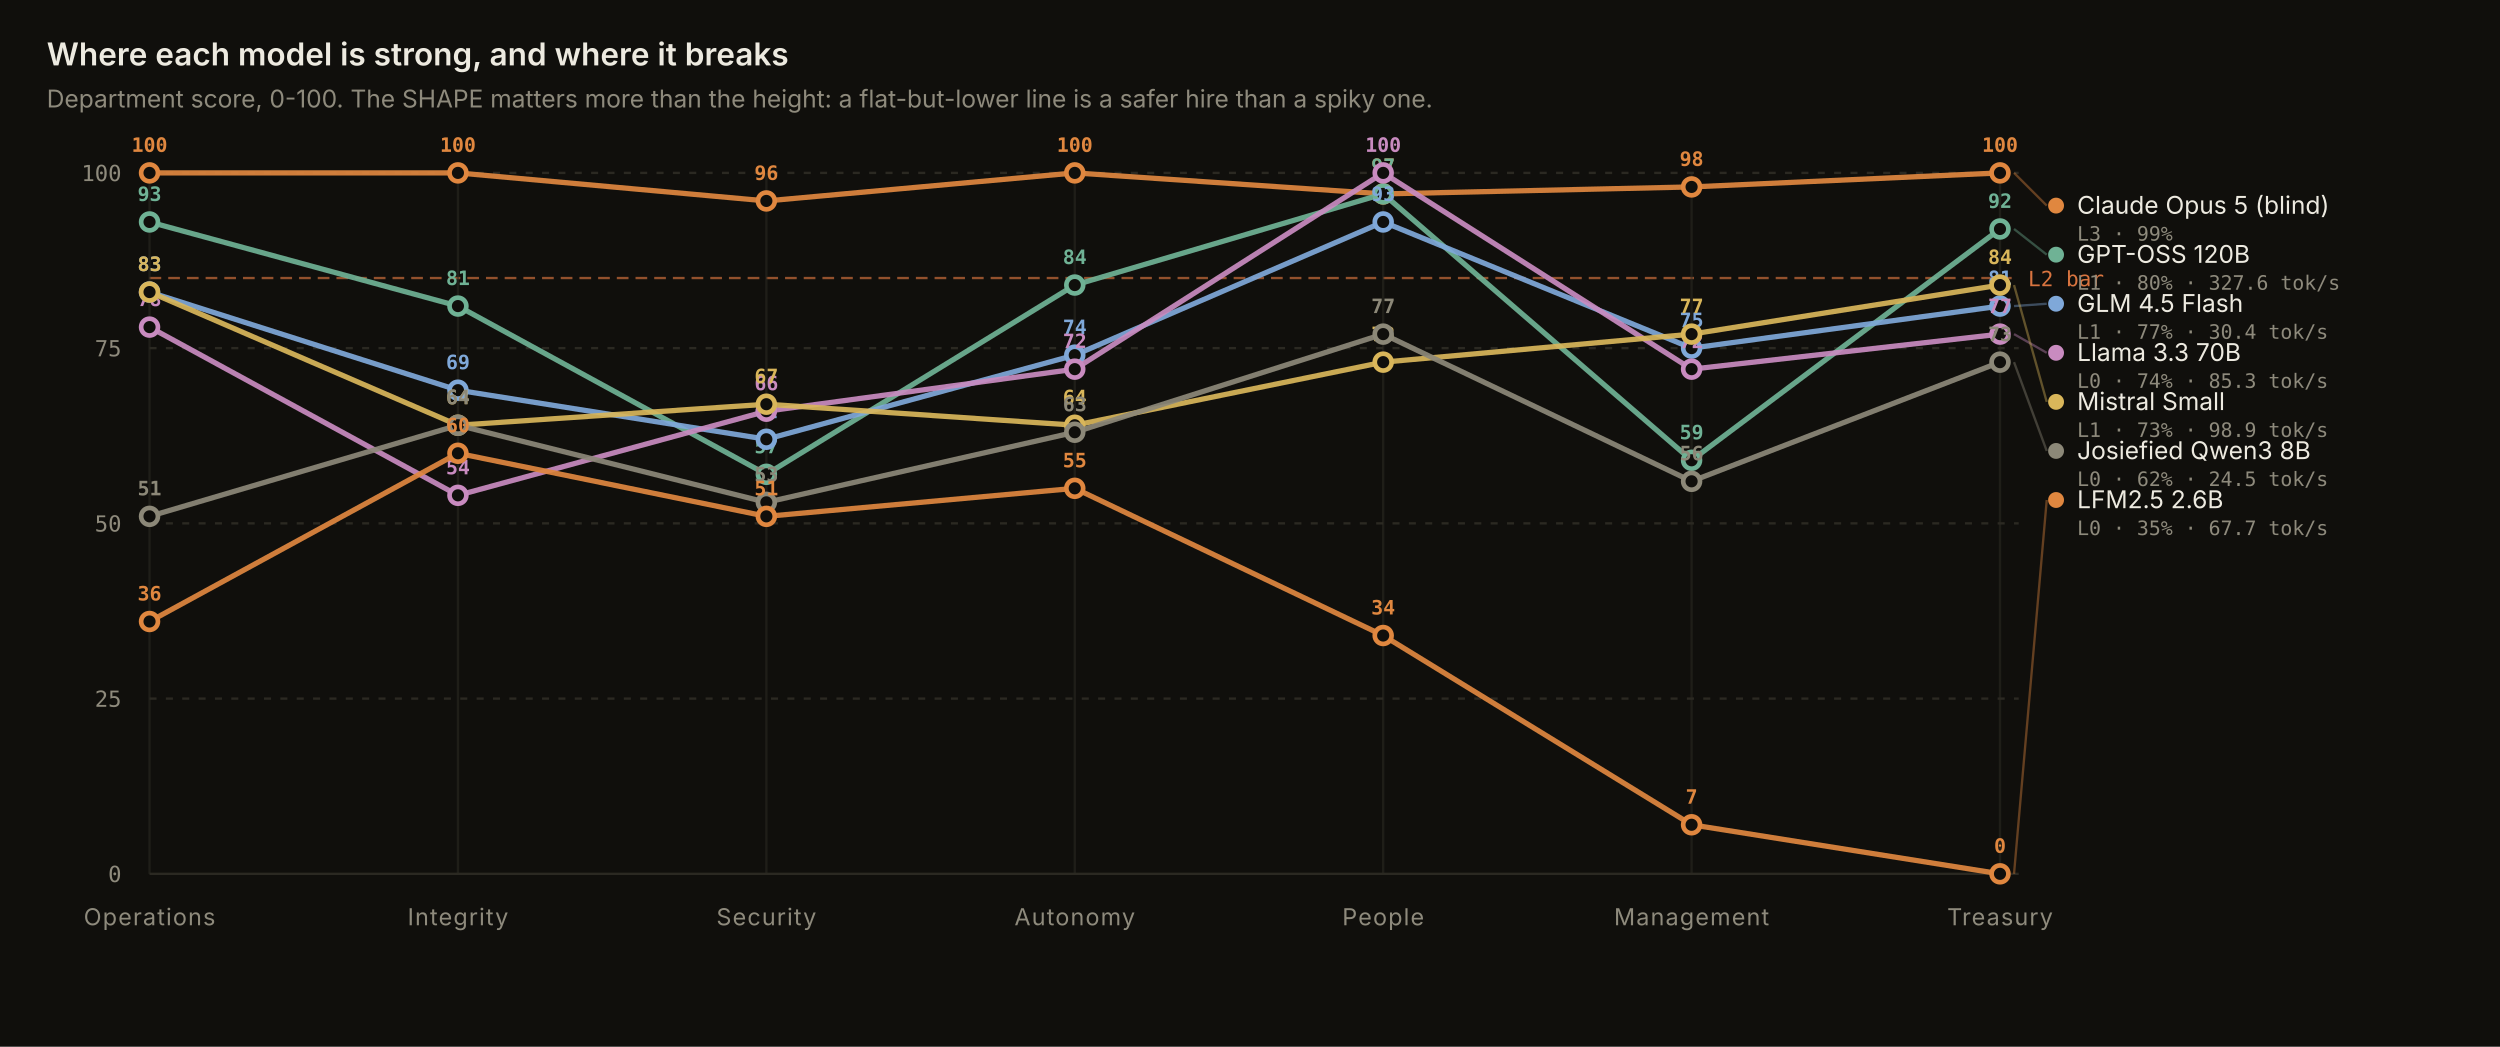
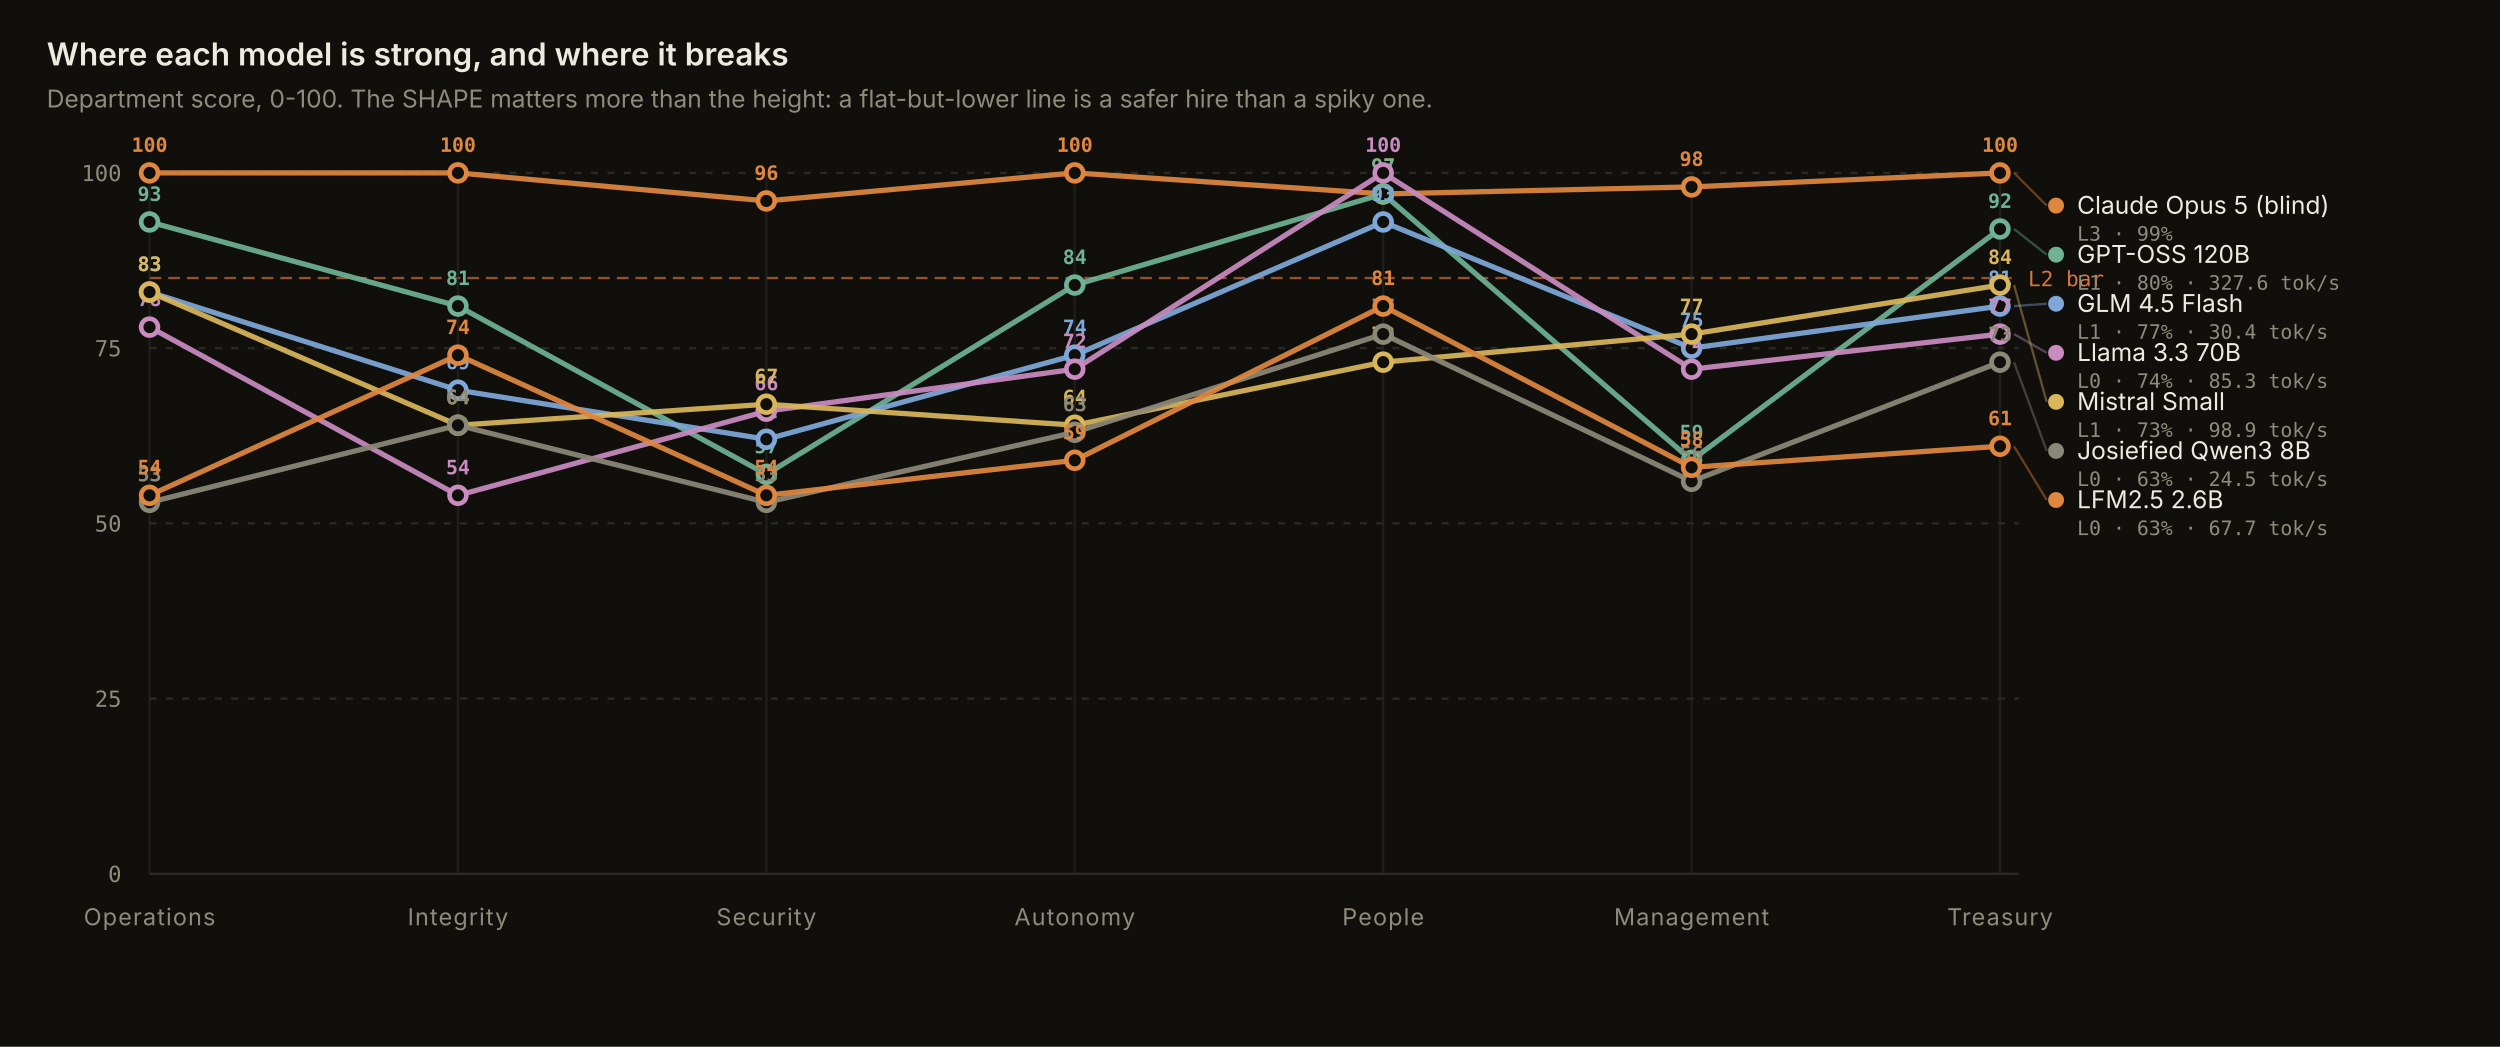
<svg xmlns="http://www.w3.org/2000/svg" width="1070" height="448" viewBox="0 0 1070 448" font-family="ui-sans-serif, -apple-system, 'Segoe UI', Inter, Helvetica, Arial, sans-serif">
  <rect width="1070" height="448" fill="#100F0C" />
  <text x="20" y="28" font-size="13.5" font-weight="600" fill="#EDEAE0">Where each model is strong, and where it breaks</text>
  <text x="20" y="46" font-size="10.5" fill="#8E8A7C">Department score, 0-100. The SHAPE matters more than the height: a flat-but-lower line is a safer hire than a spiky one.</text>
  <line x1="64" y1="374" x2="864" y2="374" stroke="#2B2922" stroke-width="1" />
  <text x="52" y="377.5" font-size="9.5" text-anchor="end" fill="#8E8A7C" font-family="ui-monospace, 'SF Mono', 'Cascadia Mono', Menlo, Consolas, monospace">0</text>
  <line x1="64" y1="299" x2="864" y2="299" stroke="#2B2922" stroke-width="1" stroke-dasharray="3 4" />
  <text x="52" y="302.5" font-size="9.5" text-anchor="end" fill="#8E8A7C" font-family="ui-monospace, 'SF Mono', 'Cascadia Mono', Menlo, Consolas, monospace">25</text>
  <line x1="64" y1="224" x2="864" y2="224" stroke="#2B2922" stroke-width="1" stroke-dasharray="3 4" />
  <text x="52" y="227.5" font-size="9.5" text-anchor="end" fill="#8E8A7C" font-family="ui-monospace, 'SF Mono', 'Cascadia Mono', Menlo, Consolas, monospace">50</text>
  <line x1="64" y1="149" x2="864" y2="149" stroke="#2B2922" stroke-width="1" stroke-dasharray="3 4" />
  <text x="52" y="152.5" font-size="9.5" text-anchor="end" fill="#8E8A7C" font-family="ui-monospace, 'SF Mono', 'Cascadia Mono', Menlo, Consolas, monospace">75</text>
  <line x1="64" y1="74" x2="864" y2="74" stroke="#2B2922" stroke-width="1" stroke-dasharray="3 4" />
  <text x="52" y="77.5" font-size="9.5" text-anchor="end" fill="#8E8A7C" font-family="ui-monospace, 'SF Mono', 'Cascadia Mono', Menlo, Consolas, monospace">100</text>
  <line x1="64" y1="119" x2="864" y2="119" stroke="#D9743F" stroke-width="1" stroke-dasharray="5 3" opacity=".65" />
  <text x="868" y="122.5" font-size="9" fill="#D9743F" font-family="ui-monospace, 'SF Mono', 'Cascadia Mono', Menlo, Consolas, monospace">L2 bar</text>
  <text x="64" y="396" font-size="10" text-anchor="middle" fill="#8E8A7C" letter-spacing=".05em">Operations</text>
  <line x1="64" y1="74" x2="64" y2="374" stroke="#2B2922" stroke-width="1" opacity=".55" />
  <text x="196" y="396" font-size="10" text-anchor="middle" fill="#8E8A7C" letter-spacing=".05em">Integrity</text>
  <line x1="196" y1="74" x2="196" y2="374" stroke="#2B2922" stroke-width="1" opacity=".55" />
  <text x="328" y="396" font-size="10" text-anchor="middle" fill="#8E8A7C" letter-spacing=".05em">Security</text>
  <line x1="328" y1="74" x2="328" y2="374" stroke="#2B2922" stroke-width="1" opacity=".55" />
  <text x="460" y="396" font-size="10" text-anchor="middle" fill="#8E8A7C" letter-spacing=".05em">Autonomy</text>
  <line x1="460" y1="74" x2="460" y2="374" stroke="#2B2922" stroke-width="1" opacity=".55" />
  <text x="592" y="396" font-size="10" text-anchor="middle" fill="#8E8A7C" letter-spacing=".05em">People</text>
  <line x1="592" y1="74" x2="592" y2="374" stroke="#2B2922" stroke-width="1" opacity=".55" />
  <text x="724" y="396" font-size="10" text-anchor="middle" fill="#8E8A7C" letter-spacing=".05em">Management</text>
  <line x1="724" y1="74" x2="724" y2="374" stroke="#2B2922" stroke-width="1" opacity=".55" />
  <text x="856" y="396" font-size="10" text-anchor="middle" fill="#8E8A7C" letter-spacing=".05em">Treasury</text>
  <line x1="856" y1="74" x2="856" y2="374" stroke="#2B2922" stroke-width="1" opacity=".55" />
  <polyline fill="none" stroke="#E0873F" stroke-width="2.25" stroke-linejoin="round" stroke-linecap="round" opacity=".92" points="64,74 196,74 328,86 460,74 592,83 724,80 856,74" />
  <circle cx="64" cy="74" r="3.6" fill="#100F0C" stroke="#E0873F" stroke-width="2" />
  <text x="64" y="65" font-size="8.5" text-anchor="middle" fill="#E0873F" font-family="ui-monospace, 'SF Mono', 'Cascadia Mono', Menlo, Consolas, monospace" font-weight="600">100</text>
  <circle cx="196" cy="74" r="3.6" fill="#100F0C" stroke="#E0873F" stroke-width="2" />
  <text x="196" y="65" font-size="8.5" text-anchor="middle" fill="#E0873F" font-family="ui-monospace, 'SF Mono', 'Cascadia Mono', Menlo, Consolas, monospace" font-weight="600">100</text>
  <circle cx="328" cy="86" r="3.6" fill="#100F0C" stroke="#E0873F" stroke-width="2" />
  <text x="328" y="77" font-size="8.5" text-anchor="middle" fill="#E0873F" font-family="ui-monospace, 'SF Mono', 'Cascadia Mono', Menlo, Consolas, monospace" font-weight="600">96</text>
  <circle cx="460" cy="74" r="3.6" fill="#100F0C" stroke="#E0873F" stroke-width="2" />
  <text x="460" y="65" font-size="8.5" text-anchor="middle" fill="#E0873F" font-family="ui-monospace, 'SF Mono', 'Cascadia Mono', Menlo, Consolas, monospace" font-weight="600">100</text>
  <circle cx="592" cy="83" r="3.6" fill="#100F0C" stroke="#E0873F" stroke-width="2" />
  <text x="592" y="74" font-size="8.5" text-anchor="middle" fill="#E0873F" font-family="ui-monospace, 'SF Mono', 'Cascadia Mono', Menlo, Consolas, monospace" font-weight="600">97</text>
  <circle cx="724" cy="80" r="3.6" fill="#100F0C" stroke="#E0873F" stroke-width="2" />
  <text x="724" y="71" font-size="8.5" text-anchor="middle" fill="#E0873F" font-family="ui-monospace, 'SF Mono', 'Cascadia Mono', Menlo, Consolas, monospace" font-weight="600">98</text>
  <circle cx="856" cy="74" r="3.6" fill="#100F0C" stroke="#E0873F" stroke-width="2" />
  <text x="856" y="65" font-size="8.5" text-anchor="middle" fill="#E0873F" font-family="ui-monospace, 'SF Mono', 'Cascadia Mono', Menlo, Consolas, monospace" font-weight="600">100</text>
  <line x1="862" y1="74" x2="876" y2="88" stroke="#E0873F" stroke-width="1" opacity=".4" />
  <circle cx="880" cy="88" r="3.4" fill="#E0873F" />
  <text x="889" y="91.5" font-size="10.5" fill="#EDEAE0">Claude Opus 5 (blind)</text>
  <text x="889" y="103" font-size="8.5" fill="#8E8A7C" font-family="ui-monospace, 'SF Mono', 'Cascadia Mono', Menlo, Consolas, monospace">L3 · 99%</text>
  <polyline fill="none" stroke="#6FB295" stroke-width="2.25" stroke-linejoin="round" stroke-linecap="round" opacity=".92" points="64,95 196,131 328,203 460,122 592,83 724,197 856,98" />
  <circle cx="64" cy="95" r="3.6" fill="#100F0C" stroke="#6FB295" stroke-width="2" />
  <text x="64" y="86" font-size="8.5" text-anchor="middle" fill="#6FB295" font-family="ui-monospace, 'SF Mono', 'Cascadia Mono', Menlo, Consolas, monospace" font-weight="600">93</text>
  <circle cx="196" cy="131" r="3.6" fill="#100F0C" stroke="#6FB295" stroke-width="2" />
  <text x="196" y="122" font-size="8.5" text-anchor="middle" fill="#6FB295" font-family="ui-monospace, 'SF Mono', 'Cascadia Mono', Menlo, Consolas, monospace" font-weight="600">81</text>
  <circle cx="328" cy="203" r="3.6" fill="#100F0C" stroke="#6FB295" stroke-width="2" />
  <text x="328" y="194" font-size="8.5" text-anchor="middle" fill="#6FB295" font-family="ui-monospace, 'SF Mono', 'Cascadia Mono', Menlo, Consolas, monospace" font-weight="600">57</text>
  <circle cx="460" cy="122" r="3.6" fill="#100F0C" stroke="#6FB295" stroke-width="2" />
  <text x="460" y="113" font-size="8.5" text-anchor="middle" fill="#6FB295" font-family="ui-monospace, 'SF Mono', 'Cascadia Mono', Menlo, Consolas, monospace" font-weight="600">84</text>
  <circle cx="592" cy="83" r="3.6" fill="#100F0C" stroke="#6FB295" stroke-width="2" />
  <text x="592" y="74" font-size="8.5" text-anchor="middle" fill="#6FB295" font-family="ui-monospace, 'SF Mono', 'Cascadia Mono', Menlo, Consolas, monospace" font-weight="600">97</text>
  <circle cx="724" cy="197" r="3.6" fill="#100F0C" stroke="#6FB295" stroke-width="2" />
  <text x="724" y="188" font-size="8.5" text-anchor="middle" fill="#6FB295" font-family="ui-monospace, 'SF Mono', 'Cascadia Mono', Menlo, Consolas, monospace" font-weight="600">59</text>
  <circle cx="856" cy="98" r="3.6" fill="#100F0C" stroke="#6FB295" stroke-width="2" />
  <text x="856" y="89" font-size="8.5" text-anchor="middle" fill="#6FB295" font-family="ui-monospace, 'SF Mono', 'Cascadia Mono', Menlo, Consolas, monospace" font-weight="600">92</text>
  <line x1="862" y1="98" x2="876" y2="109" stroke="#6FB295" stroke-width="1" opacity=".4" />
  <circle cx="880" cy="109" r="3.4" fill="#6FB295" />
  <text x="889" y="112.5" font-size="10.5" fill="#EDEAE0">GPT-OSS 120B</text>
  <text x="889" y="124" font-size="8.5" fill="#8E8A7C" font-family="ui-monospace, 'SF Mono', 'Cascadia Mono', Menlo, Consolas, monospace">L1 · 80% · 327.6 tok/s</text>
  <polyline fill="none" stroke="#7FA8D9" stroke-width="2.25" stroke-linejoin="round" stroke-linecap="round" opacity=".92" points="64,125 196,167 328,188 460,152 592,95 724,149 856,131" />
  <circle cx="64" cy="125" r="3.6" fill="#100F0C" stroke="#7FA8D9" stroke-width="2" />
  <text x="64" y="116" font-size="8.5" text-anchor="middle" fill="#7FA8D9" font-family="ui-monospace, 'SF Mono', 'Cascadia Mono', Menlo, Consolas, monospace" font-weight="600">83</text>
  <circle cx="196" cy="167" r="3.6" fill="#100F0C" stroke="#7FA8D9" stroke-width="2" />
  <text x="196" y="158" font-size="8.5" text-anchor="middle" fill="#7FA8D9" font-family="ui-monospace, 'SF Mono', 'Cascadia Mono', Menlo, Consolas, monospace" font-weight="600">69</text>
  <circle cx="328" cy="188" r="3.6" fill="#100F0C" stroke="#7FA8D9" stroke-width="2" />
  <text x="328" y="179" font-size="8.5" text-anchor="middle" fill="#7FA8D9" font-family="ui-monospace, 'SF Mono', 'Cascadia Mono', Menlo, Consolas, monospace" font-weight="600">62</text>
  <circle cx="460" cy="152" r="3.6" fill="#100F0C" stroke="#7FA8D9" stroke-width="2" />
  <text x="460" y="143" font-size="8.5" text-anchor="middle" fill="#7FA8D9" font-family="ui-monospace, 'SF Mono', 'Cascadia Mono', Menlo, Consolas, monospace" font-weight="600">74</text>
  <circle cx="592" cy="95" r="3.6" fill="#100F0C" stroke="#7FA8D9" stroke-width="2" />
  <text x="592" y="86" font-size="8.5" text-anchor="middle" fill="#7FA8D9" font-family="ui-monospace, 'SF Mono', 'Cascadia Mono', Menlo, Consolas, monospace" font-weight="600">93</text>
  <circle cx="724" cy="149" r="3.6" fill="#100F0C" stroke="#7FA8D9" stroke-width="2" />
  <text x="724" y="140" font-size="8.5" text-anchor="middle" fill="#7FA8D9" font-family="ui-monospace, 'SF Mono', 'Cascadia Mono', Menlo, Consolas, monospace" font-weight="600">75</text>
  <circle cx="856" cy="131" r="3.6" fill="#100F0C" stroke="#7FA8D9" stroke-width="2" />
  <text x="856" y="122" font-size="8.5" text-anchor="middle" fill="#7FA8D9" font-family="ui-monospace, 'SF Mono', 'Cascadia Mono', Menlo, Consolas, monospace" font-weight="600">81</text>
  <line x1="862" y1="131" x2="876" y2="130" stroke="#7FA8D9" stroke-width="1" opacity=".4" />
  <circle cx="880" cy="130" r="3.4" fill="#7FA8D9" />
  <text x="889" y="133.5" font-size="10.5" fill="#EDEAE0">GLM 4.5 Flash</text>
  <text x="889" y="145" font-size="8.5" fill="#8E8A7C" font-family="ui-monospace, 'SF Mono', 'Cascadia Mono', Menlo, Consolas, monospace">L1 · 77% · 30.4 tok/s</text>
  <polyline fill="none" stroke="#C98BC0" stroke-width="2.25" stroke-linejoin="round" stroke-linecap="round" opacity=".92" points="64,140 196,212 328,176 460,158 592,74 724,158 856,143" />
  <circle cx="64" cy="140" r="3.6" fill="#100F0C" stroke="#C98BC0" stroke-width="2" />
  <text x="64" y="131" font-size="8.5" text-anchor="middle" fill="#C98BC0" font-family="ui-monospace, 'SF Mono', 'Cascadia Mono', Menlo, Consolas, monospace" font-weight="600">78</text>
  <circle cx="196" cy="212" r="3.6" fill="#100F0C" stroke="#C98BC0" stroke-width="2" />
  <text x="196" y="203" font-size="8.5" text-anchor="middle" fill="#C98BC0" font-family="ui-monospace, 'SF Mono', 'Cascadia Mono', Menlo, Consolas, monospace" font-weight="600">54</text>
  <circle cx="328" cy="176" r="3.6" fill="#100F0C" stroke="#C98BC0" stroke-width="2" />
  <text x="328" y="167" font-size="8.5" text-anchor="middle" fill="#C98BC0" font-family="ui-monospace, 'SF Mono', 'Cascadia Mono', Menlo, Consolas, monospace" font-weight="600">66</text>
  <circle cx="460" cy="158" r="3.6" fill="#100F0C" stroke="#C98BC0" stroke-width="2" />
  <text x="460" y="149" font-size="8.5" text-anchor="middle" fill="#C98BC0" font-family="ui-monospace, 'SF Mono', 'Cascadia Mono', Menlo, Consolas, monospace" font-weight="600">72</text>
  <circle cx="592" cy="74" r="3.6" fill="#100F0C" stroke="#C98BC0" stroke-width="2" />
  <text x="592" y="65" font-size="8.5" text-anchor="middle" fill="#C98BC0" font-family="ui-monospace, 'SF Mono', 'Cascadia Mono', Menlo, Consolas, monospace" font-weight="600">100</text>
  <circle cx="724" cy="158" r="3.6" fill="#100F0C" stroke="#C98BC0" stroke-width="2" />
  <text x="724" y="149" font-size="8.5" text-anchor="middle" fill="#C98BC0" font-family="ui-monospace, 'SF Mono', 'Cascadia Mono', Menlo, Consolas, monospace" font-weight="600">72</text>
  <circle cx="856" cy="143" r="3.6" fill="#100F0C" stroke="#C98BC0" stroke-width="2" />
  <text x="856" y="134" font-size="8.5" text-anchor="middle" fill="#C98BC0" font-family="ui-monospace, 'SF Mono', 'Cascadia Mono', Menlo, Consolas, monospace" font-weight="600">77</text>
  <line x1="862" y1="143" x2="876" y2="151" stroke="#C98BC0" stroke-width="1" opacity=".4" />
  <circle cx="880" cy="151" r="3.4" fill="#C98BC0" />
  <text x="889" y="154.5" font-size="10.5" fill="#EDEAE0">Llama 3.3 70B</text>
  <text x="889" y="166" font-size="8.5" fill="#8E8A7C" font-family="ui-monospace, 'SF Mono', 'Cascadia Mono', Menlo, Consolas, monospace">L0 · 74% · 85.3 tok/s</text>
  <polyline fill="none" stroke="#D9B65A" stroke-width="2.25" stroke-linejoin="round" stroke-linecap="round" opacity=".92" points="64,125 196,182 328,173 460,182 592,155 724,143 856,122" />
  <circle cx="64" cy="125" r="3.6" fill="#100F0C" stroke="#D9B65A" stroke-width="2" />
  <text x="64" y="116" font-size="8.5" text-anchor="middle" fill="#D9B65A" font-family="ui-monospace, 'SF Mono', 'Cascadia Mono', Menlo, Consolas, monospace" font-weight="600">83</text>
  <circle cx="196" cy="182" r="3.6" fill="#100F0C" stroke="#D9B65A" stroke-width="2" />
  <text x="196" y="173" font-size="8.5" text-anchor="middle" fill="#D9B65A" font-family="ui-monospace, 'SF Mono', 'Cascadia Mono', Menlo, Consolas, monospace" font-weight="600">64</text>
  <circle cx="328" cy="173" r="3.6" fill="#100F0C" stroke="#D9B65A" stroke-width="2" />
  <text x="328" y="164" font-size="8.5" text-anchor="middle" fill="#D9B65A" font-family="ui-monospace, 'SF Mono', 'Cascadia Mono', Menlo, Consolas, monospace" font-weight="600">67</text>
  <circle cx="460" cy="182" r="3.6" fill="#100F0C" stroke="#D9B65A" stroke-width="2" />
  <text x="460" y="173" font-size="8.5" text-anchor="middle" fill="#D9B65A" font-family="ui-monospace, 'SF Mono', 'Cascadia Mono', Menlo, Consolas, monospace" font-weight="600">64</text>
  <circle cx="592" cy="155" r="3.6" fill="#100F0C" stroke="#D9B65A" stroke-width="2" />
  <text x="592" y="146" font-size="8.5" text-anchor="middle" fill="#D9B65A" font-family="ui-monospace, 'SF Mono', 'Cascadia Mono', Menlo, Consolas, monospace" font-weight="600">73</text>
  <circle cx="724" cy="143" r="3.6" fill="#100F0C" stroke="#D9B65A" stroke-width="2" />
  <text x="724" y="134" font-size="8.5" text-anchor="middle" fill="#D9B65A" font-family="ui-monospace, 'SF Mono', 'Cascadia Mono', Menlo, Consolas, monospace" font-weight="600">77</text>
  <circle cx="856" cy="122" r="3.6" fill="#100F0C" stroke="#D9B65A" stroke-width="2" />
  <text x="856" y="113" font-size="8.5" text-anchor="middle" fill="#D9B65A" font-family="ui-monospace, 'SF Mono', 'Cascadia Mono', Menlo, Consolas, monospace" font-weight="600">84</text>
  <line x1="862" y1="122" x2="876" y2="172" stroke="#D9B65A" stroke-width="1" opacity=".4" />
  <circle cx="880" cy="172" r="3.4" fill="#D9B65A" />
  <text x="889" y="175.5" font-size="10.5" fill="#EDEAE0">Mistral Small</text>
  <text x="889" y="187" font-size="8.5" fill="#8E8A7C" font-family="ui-monospace, 'SF Mono', 'Cascadia Mono', Menlo, Consolas, monospace">L1 · 73% · 98.9 tok/s</text>
-   <polyline fill="none" stroke="#8C8878" stroke-width="2.25" stroke-linejoin="round" stroke-linecap="round" opacity=".92" points="64,221 196,182 328,215 460,185 592,143 724,206 856,155" />
-   <circle cx="64" cy="221" r="3.6" fill="#100F0C" stroke="#8C8878" stroke-width="2" />
-   <text x="64" y="212" font-size="8.5" text-anchor="middle" fill="#8C8878" font-family="ui-monospace, 'SF Mono', 'Cascadia Mono', Menlo, Consolas, monospace" font-weight="600">51</text>
+   <polyline fill="none" stroke="#8C8878" stroke-width="2.25" stroke-linejoin="round" stroke-linecap="round" opacity=".92" points="64,215 196,182 328,215 460,185 592,143 724,206 856,155" />
+   <circle cx="64" cy="215" r="3.6" fill="#100F0C" stroke="#8C8878" stroke-width="2" />
+   <text x="64" y="206" font-size="8.5" text-anchor="middle" fill="#8C8878" font-family="ui-monospace, 'SF Mono', 'Cascadia Mono', Menlo, Consolas, monospace" font-weight="600">53</text>
  <circle cx="196" cy="182" r="3.6" fill="#100F0C" stroke="#8C8878" stroke-width="2" />
  <text x="196" y="173" font-size="8.5" text-anchor="middle" fill="#8C8878" font-family="ui-monospace, 'SF Mono', 'Cascadia Mono', Menlo, Consolas, monospace" font-weight="600">64</text>
  <circle cx="328" cy="215" r="3.6" fill="#100F0C" stroke="#8C8878" stroke-width="2" />
  <text x="328" y="206" font-size="8.5" text-anchor="middle" fill="#8C8878" font-family="ui-monospace, 'SF Mono', 'Cascadia Mono', Menlo, Consolas, monospace" font-weight="600">53</text>
  <circle cx="460" cy="185" r="3.6" fill="#100F0C" stroke="#8C8878" stroke-width="2" />
  <text x="460" y="176" font-size="8.5" text-anchor="middle" fill="#8C8878" font-family="ui-monospace, 'SF Mono', 'Cascadia Mono', Menlo, Consolas, monospace" font-weight="600">63</text>
  <circle cx="592" cy="143" r="3.6" fill="#100F0C" stroke="#8C8878" stroke-width="2" />
  <text x="592" y="134" font-size="8.5" text-anchor="middle" fill="#8C8878" font-family="ui-monospace, 'SF Mono', 'Cascadia Mono', Menlo, Consolas, monospace" font-weight="600">77</text>
  <circle cx="724" cy="206" r="3.6" fill="#100F0C" stroke="#8C8878" stroke-width="2" />
  <text x="724" y="197" font-size="8.5" text-anchor="middle" fill="#8C8878" font-family="ui-monospace, 'SF Mono', 'Cascadia Mono', Menlo, Consolas, monospace" font-weight="600">56</text>
  <circle cx="856" cy="155" r="3.6" fill="#100F0C" stroke="#8C8878" stroke-width="2" />
  <text x="856" y="146" font-size="8.5" text-anchor="middle" fill="#8C8878" font-family="ui-monospace, 'SF Mono', 'Cascadia Mono', Menlo, Consolas, monospace" font-weight="600">73</text>
  <line x1="862" y1="155" x2="876" y2="193" stroke="#8C8878" stroke-width="1" opacity=".4" />
  <circle cx="880" cy="193" r="3.4" fill="#8C8878" />
  <text x="889" y="196.5" font-size="10.5" fill="#EDEAE0">Josiefied Qwen3 8B</text>
-   <text x="889" y="208" font-size="8.5" fill="#8E8A7C" font-family="ui-monospace, 'SF Mono', 'Cascadia Mono', Menlo, Consolas, monospace">L0 · 62% · 24.5 tok/s</text>
-   <polyline fill="none" stroke="#E0873F" stroke-width="2.25" stroke-linejoin="round" stroke-linecap="round" opacity=".92" points="64,266 196,194 328,221 460,209 592,272 724,353 856,374" />
-   <circle cx="64" cy="266" r="3.6" fill="#100F0C" stroke="#E0873F" stroke-width="2" />
-   <text x="64" y="257" font-size="8.5" text-anchor="middle" fill="#E0873F" font-family="ui-monospace, 'SF Mono', 'Cascadia Mono', Menlo, Consolas, monospace" font-weight="600">36</text>
-   <circle cx="196" cy="194" r="3.6" fill="#100F0C" stroke="#E0873F" stroke-width="2" />
-   <text x="196" y="185" font-size="8.5" text-anchor="middle" fill="#E0873F" font-family="ui-monospace, 'SF Mono', 'Cascadia Mono', Menlo, Consolas, monospace" font-weight="600">60</text>
-   <circle cx="328" cy="221" r="3.6" fill="#100F0C" stroke="#E0873F" stroke-width="2" />
-   <text x="328" y="212" font-size="8.5" text-anchor="middle" fill="#E0873F" font-family="ui-monospace, 'SF Mono', 'Cascadia Mono', Menlo, Consolas, monospace" font-weight="600">51</text>
-   <circle cx="460" cy="209" r="3.6" fill="#100F0C" stroke="#E0873F" stroke-width="2" />
-   <text x="460" y="200" font-size="8.5" text-anchor="middle" fill="#E0873F" font-family="ui-monospace, 'SF Mono', 'Cascadia Mono', Menlo, Consolas, monospace" font-weight="600">55</text>
-   <circle cx="592" cy="272" r="3.6" fill="#100F0C" stroke="#E0873F" stroke-width="2" />
-   <text x="592" y="263" font-size="8.5" text-anchor="middle" fill="#E0873F" font-family="ui-monospace, 'SF Mono', 'Cascadia Mono', Menlo, Consolas, monospace" font-weight="600">34</text>
-   <circle cx="724" cy="353" r="3.6" fill="#100F0C" stroke="#E0873F" stroke-width="2" />
-   <text x="724" y="344" font-size="8.5" text-anchor="middle" fill="#E0873F" font-family="ui-monospace, 'SF Mono', 'Cascadia Mono', Menlo, Consolas, monospace" font-weight="600">7</text>
-   <circle cx="856" cy="374" r="3.6" fill="#100F0C" stroke="#E0873F" stroke-width="2" />
-   <text x="856" y="365" font-size="8.5" text-anchor="middle" fill="#E0873F" font-family="ui-monospace, 'SF Mono', 'Cascadia Mono', Menlo, Consolas, monospace" font-weight="600">0</text>
-   <line x1="862" y1="374" x2="876" y2="214" stroke="#E0873F" stroke-width="1" opacity=".4" />
+   <text x="889" y="208" font-size="8.5" fill="#8E8A7C" font-family="ui-monospace, 'SF Mono', 'Cascadia Mono', Menlo, Consolas, monospace">L0 · 63% · 24.5 tok/s</text>
+   <polyline fill="none" stroke="#E0873F" stroke-width="2.25" stroke-linejoin="round" stroke-linecap="round" opacity=".92" points="64,212 196,152 328,212 460,197 592,131 724,200 856,191" />
+   <circle cx="64" cy="212" r="3.6" fill="#100F0C" stroke="#E0873F" stroke-width="2" />
+   <text x="64" y="203" font-size="8.5" text-anchor="middle" fill="#E0873F" font-family="ui-monospace, 'SF Mono', 'Cascadia Mono', Menlo, Consolas, monospace" font-weight="600">54</text>
+   <circle cx="196" cy="152" r="3.6" fill="#100F0C" stroke="#E0873F" stroke-width="2" />
+   <text x="196" y="143" font-size="8.5" text-anchor="middle" fill="#E0873F" font-family="ui-monospace, 'SF Mono', 'Cascadia Mono', Menlo, Consolas, monospace" font-weight="600">74</text>
+   <circle cx="328" cy="212" r="3.6" fill="#100F0C" stroke="#E0873F" stroke-width="2" />
+   <text x="328" y="203" font-size="8.5" text-anchor="middle" fill="#E0873F" font-family="ui-monospace, 'SF Mono', 'Cascadia Mono', Menlo, Consolas, monospace" font-weight="600">54</text>
+   <circle cx="460" cy="197" r="3.6" fill="#100F0C" stroke="#E0873F" stroke-width="2" />
+   <text x="460" y="188" font-size="8.5" text-anchor="middle" fill="#E0873F" font-family="ui-monospace, 'SF Mono', 'Cascadia Mono', Menlo, Consolas, monospace" font-weight="600">59</text>
+   <circle cx="592" cy="131" r="3.6" fill="#100F0C" stroke="#E0873F" stroke-width="2" />
+   <text x="592" y="122" font-size="8.5" text-anchor="middle" fill="#E0873F" font-family="ui-monospace, 'SF Mono', 'Cascadia Mono', Menlo, Consolas, monospace" font-weight="600">81</text>
+   <circle cx="724" cy="200" r="3.6" fill="#100F0C" stroke="#E0873F" stroke-width="2" />
+   <text x="724" y="191" font-size="8.5" text-anchor="middle" fill="#E0873F" font-family="ui-monospace, 'SF Mono', 'Cascadia Mono', Menlo, Consolas, monospace" font-weight="600">58</text>
+   <circle cx="856" cy="191" r="3.6" fill="#100F0C" stroke="#E0873F" stroke-width="2" />
+   <text x="856" y="182" font-size="8.5" text-anchor="middle" fill="#E0873F" font-family="ui-monospace, 'SF Mono', 'Cascadia Mono', Menlo, Consolas, monospace" font-weight="600">61</text>
+   <line x1="862" y1="191" x2="876" y2="214" stroke="#E0873F" stroke-width="1" opacity=".4" />
  <circle cx="880" cy="214" r="3.4" fill="#E0873F" />
  <text x="889" y="217.5" font-size="10.5" fill="#EDEAE0">LFM2.5 2.6B</text>
-   <text x="889" y="229" font-size="8.5" fill="#8E8A7C" font-family="ui-monospace, 'SF Mono', 'Cascadia Mono', Menlo, Consolas, monospace">L0 · 35% · 67.7 tok/s</text>
+   <text x="889" y="229" font-size="8.5" fill="#8E8A7C" font-family="ui-monospace, 'SF Mono', 'Cascadia Mono', Menlo, Consolas, monospace">L0 · 63% · 67.7 tok/s</text>
</svg>
